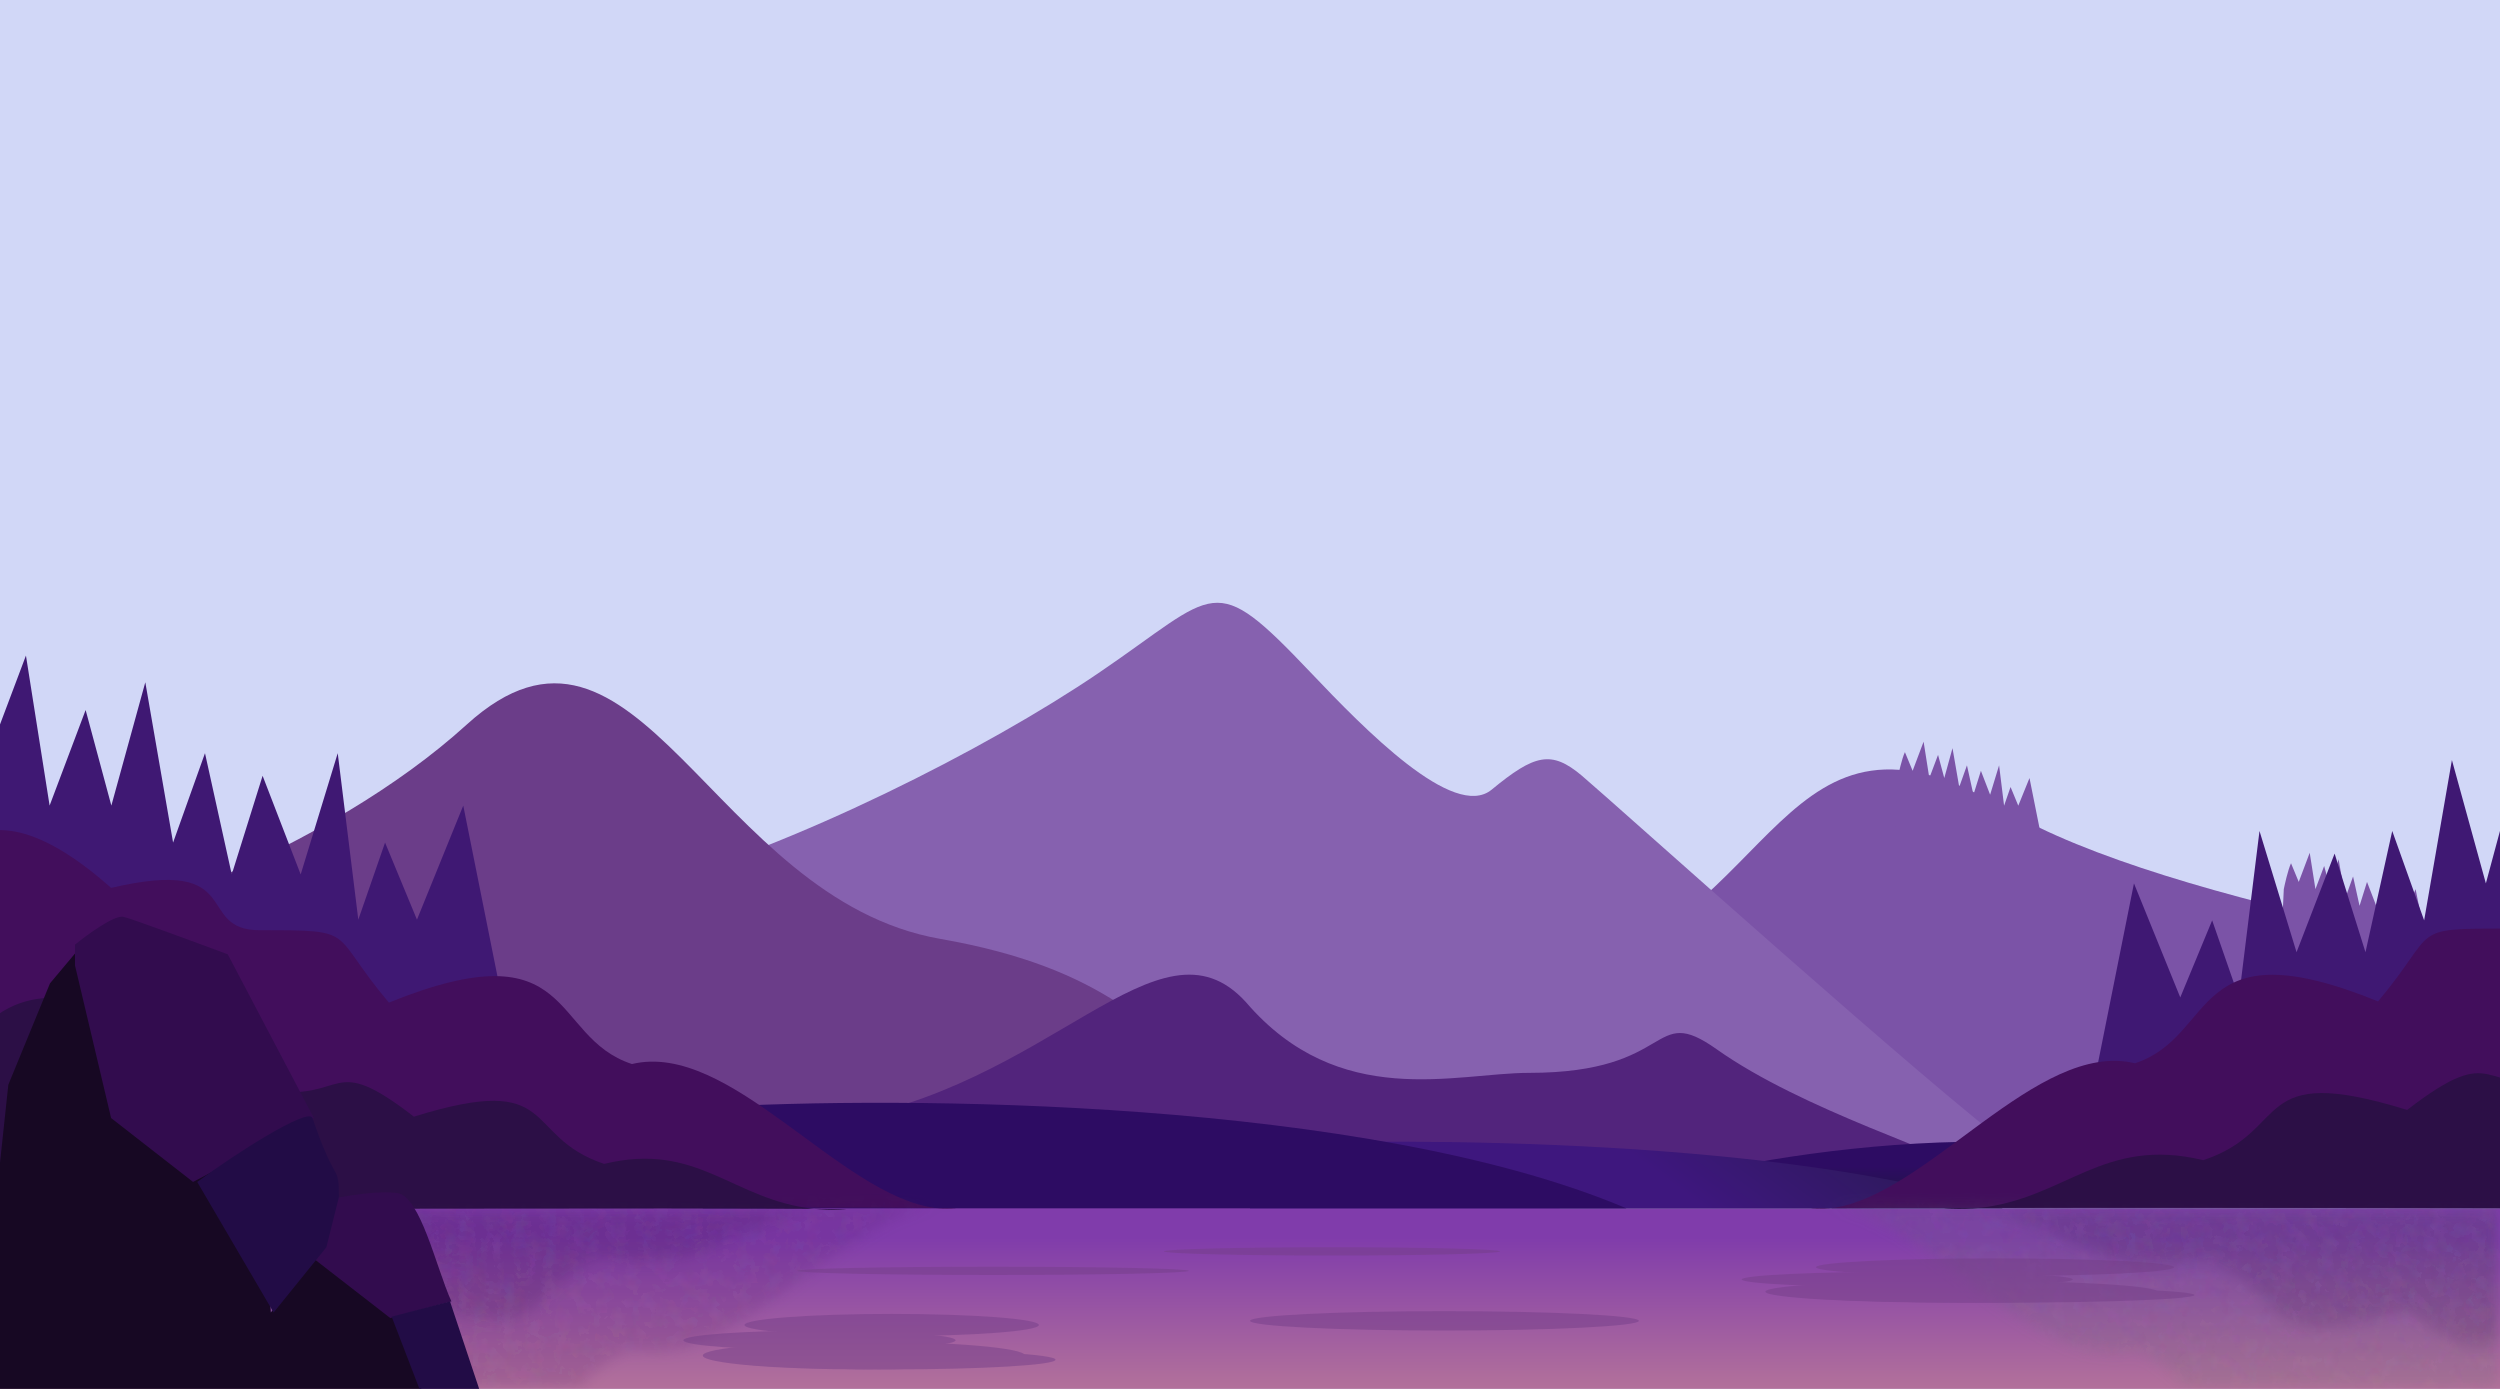
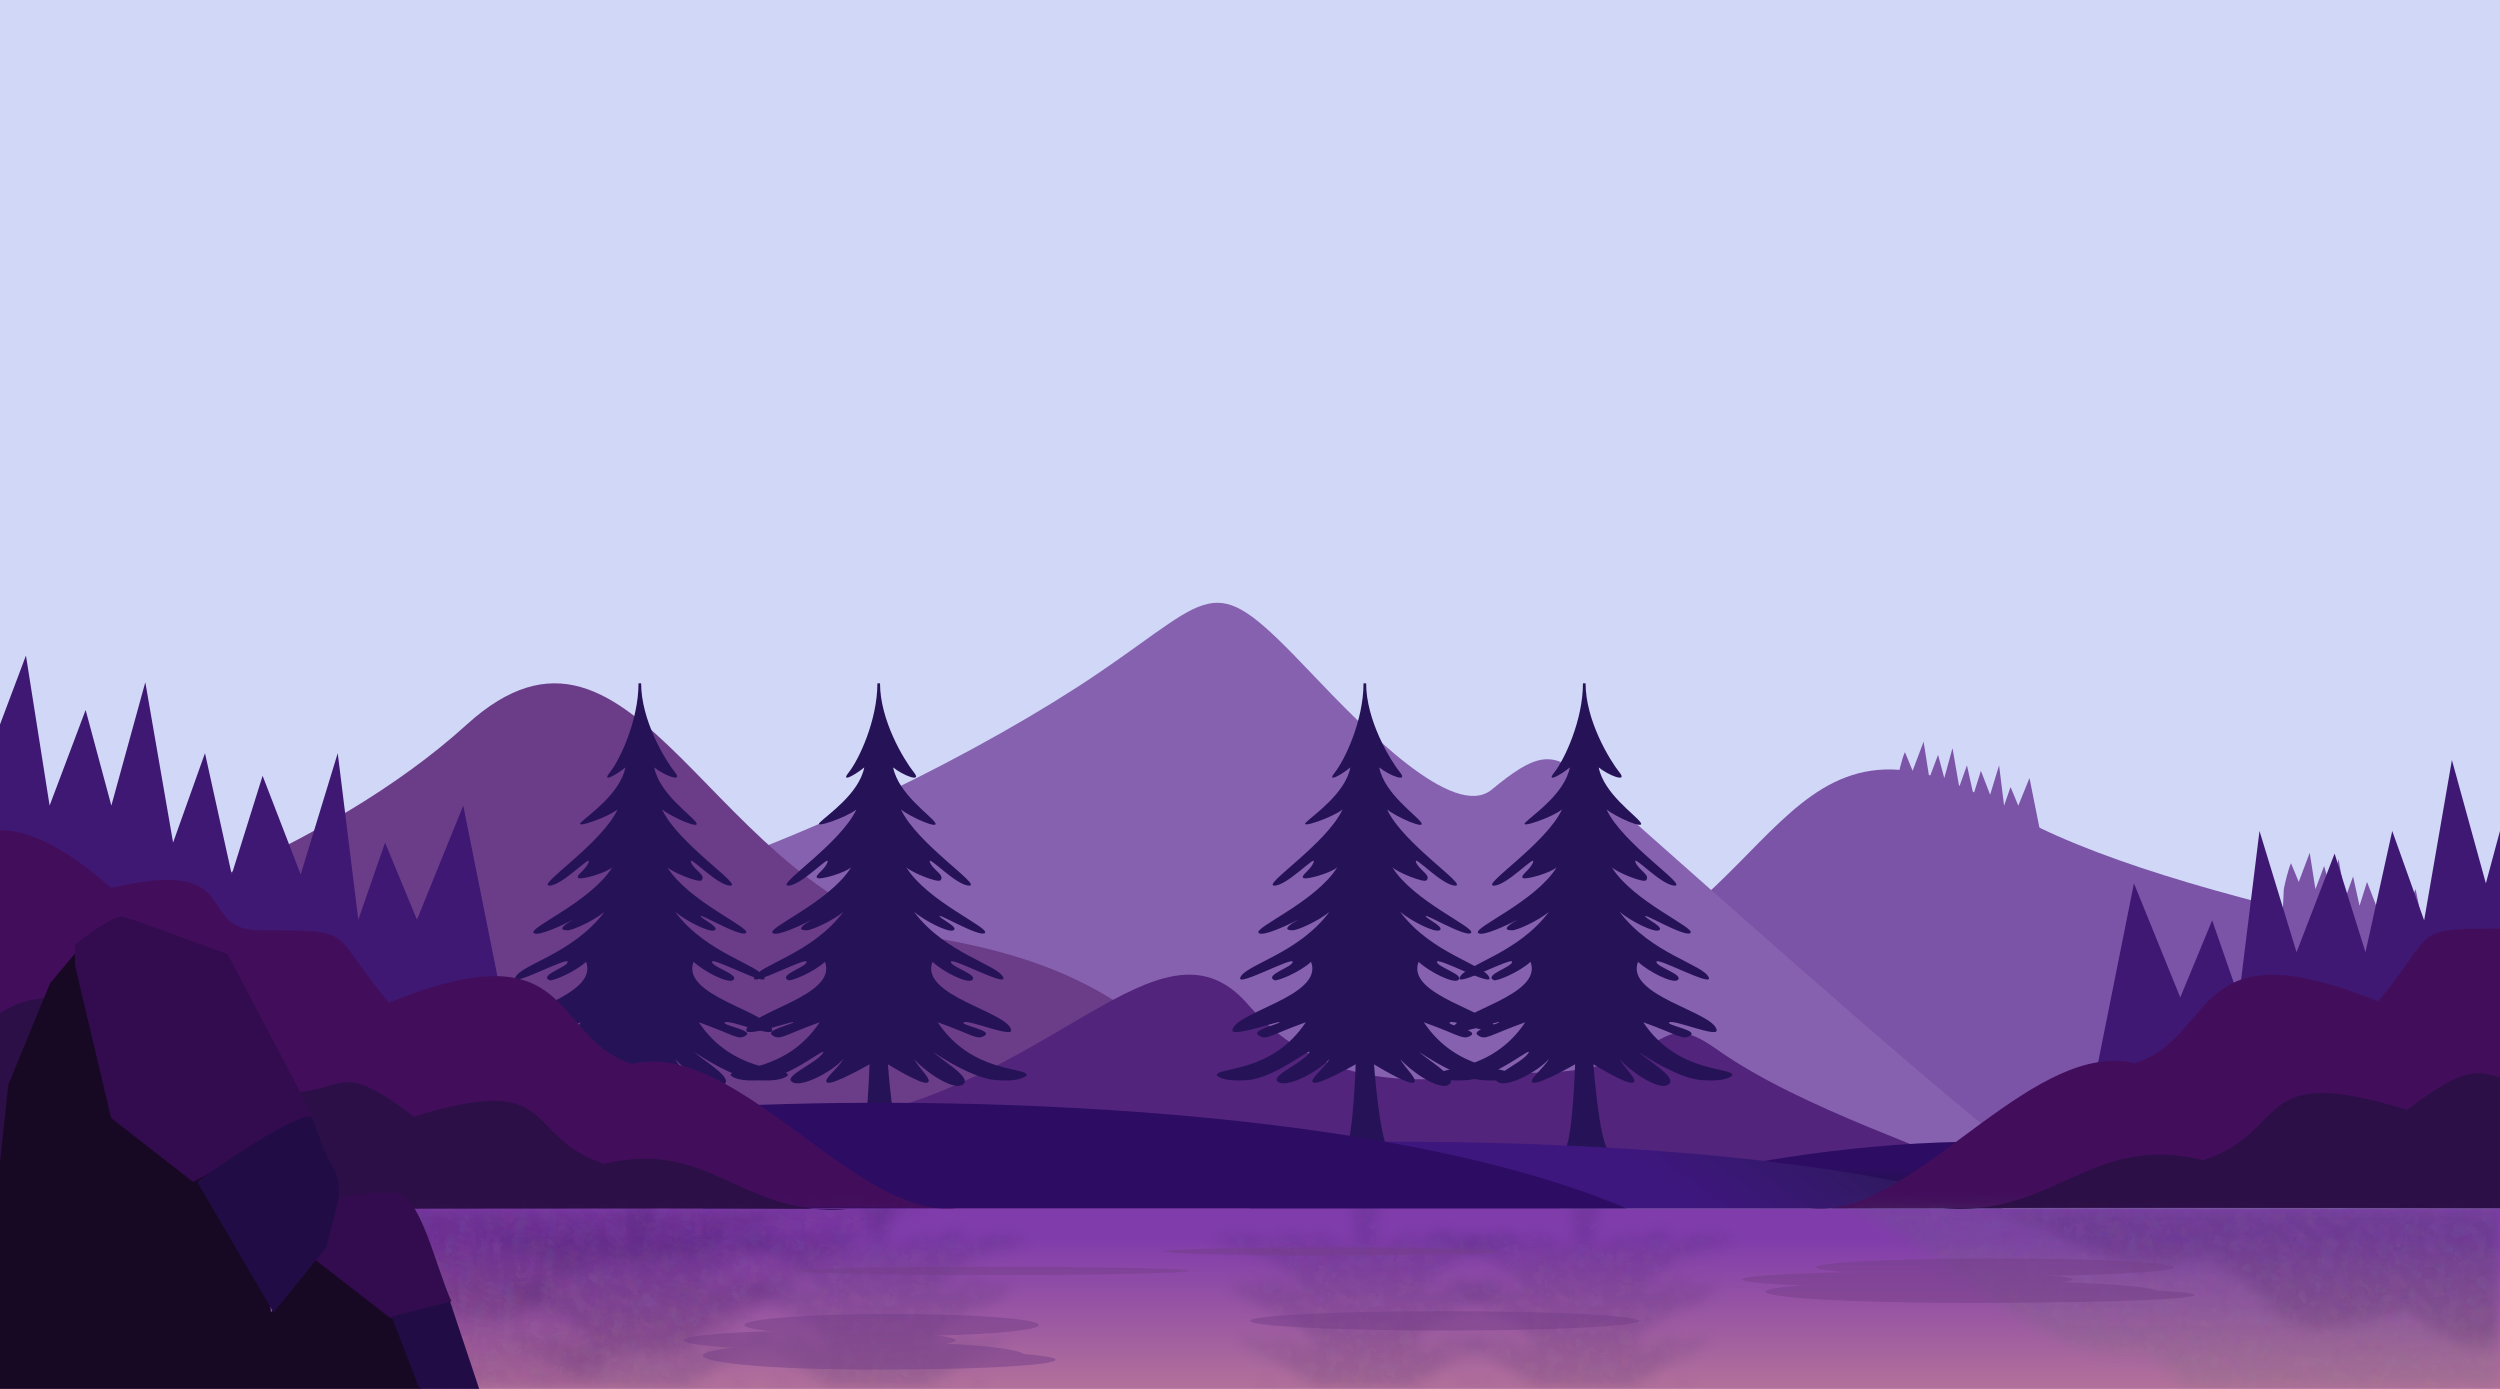
<svg xmlns="http://www.w3.org/2000/svg" width="900" height="500" viewBox="0 0 900 500" fill="none">
  <g clip-path="url(#clip0_21_2)">
    <rect width="900" height="500" fill="#D1D7F7" />
    <path d="M910 430H-10V501.5H910V430Z" fill="url(#paint0_linear_21_2)" />
    <path d="M721.993 291.425C779.366 325.919 929.159 349.625 981.493 357.292V435.292H561.493V396.292C586.993 375.292 502.269 365.665 561.493 351.425C640.493 332.43 640.493 242.425 721.993 291.425Z" fill="#7B53A7" />
    <path d="M824.767 310.767C823.631 313.218 822.453 318.659 822.166 320.094L821 345.027L875 347L869.618 320.094L865.581 330.049L862.801 323.323L860.468 330.049L858.674 315.52L855.445 326.103L852.126 317.493L849.435 326.103L847.103 315.52L844.322 323.323L841.9 309.332L838.94 320.094L836.698 311.753L833.558 320.094L831.495 307L827.548 317.493L824.767 310.767Z" fill="#7B53A7" />
    <path d="M685.767 270.767C684.631 273.218 683.453 278.659 683.166 280.094L682 305.027L736 307L730.618 280.094L726.581 290.049L723.801 283.323L721.468 290.049L719.674 275.52L716.445 286.103L713.126 277.493L710.435 286.103L708.103 275.52L705.322 283.323L702.9 269.332L699.94 280.094L697.698 271.753L694.558 280.094L692.495 267L688.548 277.493L685.767 270.767Z" fill="#7B53A7" />
    <path d="M395.5 242.273C355 269.773 285.833 304.688 231 319.854V408.854L668 414.354H726C697.5 393.854 580.5 288.547 569.5 279.273C558.5 270 552.5 271.5 537 284.273C523.358 295.516 491 262.273 472 242.273C436.169 204.557 438.835 212.849 395.5 242.273Z" fill="#8661AF" />
    <path d="M168 260.867C118.45 305.883 34.333 337.701 -18 345.367V423.367H402L440.5 392C415 371 398.5 348.495 338.5 337.995C256.001 323.558 229.5 204.995 168 260.867Z" fill="#6B3D89" />
    <path d="M448.5 360.731C417 326.231 378 392.5 298 404L344 412.231L718.5 425.231C699.833 414.897 648.983 399.677 618 377.731C594 360.731 603.5 386.231 550.5 386.231C524 386.231 482.1 399.931 448.5 360.731Z" fill="#52247C" />
    <path d="M953.442 279.538C958.134 289.65 962.999 312.094 964.184 318.013L969 420.861L746 429L768.226 318.013L784.895 359.078L796.379 331.332L806.01 359.078L813.419 299.146L826.754 342.8L840.46 307.285L851.573 342.8L861.204 299.146L872.688 331.332L882.689 273.619L894.914 318.013L904.174 283.608L917.14 318.013L925.659 264L941.958 307.285L953.442 279.538Z" fill="#3F1873" />
    <path d="M-18.442 251.538C-23.134 261.65 -27.999 284.094 -29.184 290.013L-34 392.861L189 401L166.774 290.013L150.105 331.078L138.621 303.332L128.99 331.078L121.581 271.146L108.246 314.8L94.54 279.285L83.427 314.8L73.796 271.146L62.312 303.332L52.311 245.619L40.086 290.013L30.826 255.608L17.86 290.013L9.341 236L-6.958 279.285L-18.442 251.538Z" fill="#3F1873" />
+     <g transform="translate(512, 246)">
+       <path d="M49.85 172.143C49.231 171.833 49.762 170.845 51.574 167.469L51.668 167.294C54.246 162.493 55.032 137.147 55.032 137.147C55.032 137.147 42.192 144.524 39.926 143.768C37.661 143.011 44.017 138.408 45.591 135.255C42.129 139.354 31.43 145.281 27.654 143.768C22.933 141.876 35.206 137.147 38.038 133.363C40.927 129.505 26.709 141.876 16.325 142.822C8.654 143.52 5.31 141.876 4.996 140.93C5.94 138.093 25.01 140.173 37.094 122.013C23.877 126.743 22.933 128.634 20.101 126.743C17.269 124.851 26.709 122.959 27.654 122.013C28.598 121.068 10.26 127.66 10.66 124.851C11.604 118.23 43.703 112.555 38.982 100.259C34.891 104.042 26.709 107.353 25.765 106.88C21.989 104.988 32.374 102.151 32.374 100.259C32.374 98.367 12.09 109.447 13.492 105.934C15.381 101.205 34.262 97.421 45.591 82.288C41.815 85.441 34.262 88.909 32.374 88.909C27.995 88.909 31.941 86.428 34.449 85.06C30.628 86.996 21.583 91.34 20.101 89.855C18.213 87.963 40.87 78.505 48.423 66.209C46.535 68.1 37.094 70.966 36.15 70.02C35.206 69.074 38.982 67.155 39.926 64.317C40.87 61.48 30.486 72.83 25.765 72.83C21.045 72.83 44.647 57.696 50.311 45.4C46.85 48.238 34.828 52.4 37.094 50.13C39.926 47.292 51.255 39.725 53.143 30.267C49.682 33.104 44.495 35.895 47.479 32.159C51.255 27.429 57.864 13.242 57.864 0H58.808C58.808 13.242 67.305 27.429 71.081 32.159C74.065 35.895 66.99 33.104 63.528 30.267C65.416 39.725 76.745 47.292 78.633 50.13C80.411 52.801 69.822 48.238 66.36 45.4C72.025 57.696 95.627 72.83 90.906 72.83C86.186 72.83 75.801 61.48 76.745 64.317C77.689 67.155 82.41 69.046 80.522 70.938C79.577 71.884 70.137 68.1 68.249 66.209C75.801 78.505 98.459 87.963 96.571 89.855C94.683 91.746 77.851 81.504 80.522 84.18C81.466 85.126 87.13 87.963 85.242 88.909C83.331 89.866 74.857 85.441 71.081 82.288C82.41 97.421 101.291 101.205 103.179 105.934C104.582 109.447 84.298 98.367 84.298 100.259C84.298 102.151 94.683 104.988 91.85 106.88C90.094 108.053 81.78 104.042 77.689 100.259C72.969 112.555 105.067 118.23 106.011 124.851C106.412 127.66 90.906 121.068 89.018 122.013C87.13 122.959 99.403 124.851 96.571 126.743C93.739 128.634 92.794 126.743 79.577 122.013C91.662 140.173 110.732 138.093 111.676 140.93C111.361 141.876 108.018 143.52 100.347 142.822C89.962 141.876 74.874 130.351 78.633 133.363C83.354 137.147 92.794 142.822 88.074 144.714C84.298 146.227 74.542 139.354 71.081 135.255C72.654 138.408 78.067 143.011 75.801 143.768C73.535 144.524 61.64 137.147 61.64 137.147C61.64 137.147 63.557 163.536 66.822 167.9C69.906 172.023 68.878 171.828 68.249 172.143H49.85Z" fill="#261357" />
+       <g opacity="0.15" filter="url(#filter0_fn_25_2)">
+         <path d="M49.85 169.474C49.231 169.784 49.762 170.772 51.574 174.148L51.668 174.323C54.246 179.124 55.032 204.47 55.032 204.47C55.032 204.47 42.192 197.092 39.926 197.849C37.661 198.606 44.017 203.209 45.591 206.362C42.129 202.263 31.43 196.336 27.654 197.849C22.933 199.741 35.206 204.47 38.038 208.253C40.927 212.112 26.709 199.741 16.325 198.795C8.654 198.096 5.31 199.741 4.996 200.687C5.94 203.524 25.01 201.443 37.094 219.604C23.877 214.874 22.933 212.983 20.101 214.874C17.269 216.766 26.709 218.658 27.654 219.604C28.598 220.549 10.26 213.957 10.66 216.766C11.604 223.387 43.703 229.062 38.982 241.358C34.891 237.574 26.709 234.264 25.765 234.737C21.989 236.629 32.374 239.466 32.374 241.358C32.374 243.25 12.09 232.17 13.492 235.683C15.381 240.412 34.262 244.195 45.591 259.329C41.815 256.176 34.262 252.708 32.374 252.708C27.995 252.708 31.941 255.189 34.449 256.557C30.628 254.621 21.583 250.277 20.101 251.762C18.213 253.654 40.87 263.112 48.423 275.408C46.535 273.516 37.094 270.651 36.15 271.597C35.206 272.542 38.982 274.462 39.926 277.3C40.87 280.137 30.486 268.787 25.765 268.787C21.045 268.787 44.647 283.921 50.311 296.217C46.85 293.379 34.828 289.217 37.094 291.487C39.926 294.325 51.255 301.892 53.143 311.35C49.682 308.512 44.495 305.721 47.479 309.458C51.255 314.187 57.864 328.375 57.864 341.617H58.808C58.808 328.375 67.305 314.187 71.081 309.458C74.065 305.721 66.99 308.512 63.528 311.35C65.416 301.892 76.745 294.325 78.633 291.487C80.411 288.816 69.822 293.379 66.36 296.217C72.025 283.921 95.627 268.787 90.906 268.787C86.186 268.787 75.801 280.137 76.745 277.3C77.689 274.462 82.41 272.571 80.522 270.679C79.577 269.733 70.137 273.516 68.249 275.408C75.801 263.112 98.459 253.654 96.571 251.762C94.683 249.87 77.851 260.112 80.522 257.437C81.466 256.491 87.13 253.654 85.242 252.708C83.331 251.751 74.857 256.176 71.081 259.329C82.41 244.195 101.291 240.412 103.179 235.683C104.582 232.17 84.298 243.25 84.298 241.358C84.298 239.466 94.683 236.629 91.85 234.737C90.094 233.564 81.78 237.574 77.689 241.358C72.969 229.062 105.067 223.387 106.011 216.766C106.412 213.957 90.906 220.549 89.018 219.604C87.13 218.658 99.403 216.766 96.571 214.874C93.739 212.983 92.794 214.874 79.577 219.604C91.662 201.443 110.732 203.524 111.676 200.687C111.361 199.741 108.018 198.096 100.347 198.795C89.962 199.741 74.874 211.266 78.633 208.253C83.354 204.47 92.794 198.795 88.074 196.903C84.298 195.39 74.542 202.263 71.081 206.362C72.654 203.209 78.067 198.606 75.801 197.849C73.535 197.092 61.64 204.47 61.64 204.47C61.64 204.47 63.557 178.081 66.822 173.717C69.906 169.594 68.878 169.789 68.249 169.474H49.85Z" fill="#261357" />
+       </g>
+       <defs>
+         <filter id="filter0_fn_25_2" x="-0.004" y="164.474" width="116.68" height="182.143" filterUnits="userSpaceOnUse" color-interpolation-filters="sRGB">
+           <feFlood flood-opacity="0" result="BackgroundImageFix" />
+           <feBlend mode="normal" in="SourceGraphic" in2="BackgroundImageFix" result="shape" />
+           <feGaussianBlur stdDeviation="2.5" result="effect1_foregroundBlur_25_2" />
+           <feTurbulence type="fractalNoise" baseFrequency="0.2 0.2" stitchTiles="stitch" numOctaves="3" result="noise" seed="6606" />
+           <feComponentTransfer in="noise" result="coloredNoise1">
+             <feFuncR type="linear" slope="2" intercept="-0.5" />
+             <feFuncG type="linear" slope="2" intercept="-0.5" />
+             <feFuncB type="linear" slope="2" intercept="-0.5" />
+             <feFuncA type="discrete" tableValues="1 1 1 1 1 1 1 1 1 1 1 1 1 1 1 1 1 1 1 1 1 1 1 1 1 1 1 1 1 1 1 1 1 1 1 1 1 1 1 1 1 1 1 1 1 1 1 1 1 1 1 0 0 0 0 0 0 0 0 0 0 0 0 0 0 0 0 0 0 0 0 0 0 0 0 0 0 0 0 0 0 0 0 0 0 0 0 0 0 0 0 0 0 0 0 0 0 0 0 0 " />
+           </feComponentTransfer>
+           <feComposite operator="in" in2="effect1_foregroundBlur_25_2" in="coloredNoise1" result="noise1Clipped" />
+           <feComponentTransfer in="noise1Clipped" result="color1">
+             <feFuncA type="table" tableValues="0 0.15" />
+           </feComponentTransfer>
+           <feMerge result="effect2_noise_25_2">
+             <feMergeNode in="effect1_foregroundBlur_25_2" />
+             <feMergeNode in="color1" />
+           </feMerge>
+         </filter>
+       </defs>
+     </g>
+     <g transform="translate(172, 246)">
+       <path d="M49.85 172.143C49.231 171.833 49.762 170.845 51.574 167.469L51.668 167.294C54.246 162.493 55.032 137.147 55.032 137.147C55.032 137.147 42.192 144.524 39.926 143.768C37.661 143.011 44.017 138.408 45.591 135.255C42.129 139.354 31.43 145.281 27.654 143.768C22.933 141.876 35.206 137.147 38.038 133.363C40.927 129.505 26.709 141.876 16.325 142.822C8.654 143.52 5.31 141.876 4.996 140.93C5.94 138.093 25.01 140.173 37.094 122.013C23.877 126.743 22.933 128.634 20.101 126.743C17.269 124.851 26.709 122.959 27.654 122.013C28.598 121.068 10.26 127.66 10.66 124.851C11.604 118.23 43.703 112.555 38.982 100.259C34.891 104.042 26.709 107.353 25.765 106.88C21.989 104.988 32.374 102.151 32.374 100.259C32.374 98.367 12.09 109.447 13.492 105.934C15.381 101.205 34.262 97.421 45.591 82.288C41.815 85.441 34.262 88.909 32.374 88.909C27.995 88.909 31.941 86.428 34.449 85.06C30.628 86.996 21.583 91.34 20.101 89.855C18.213 87.963 40.87 78.505 48.423 66.209C46.535 68.1 37.094 70.966 36.15 70.02C35.206 69.074 38.982 67.155 39.926 64.317C40.87 61.48 30.486 72.83 25.765 72.83C21.045 72.83 44.647 57.696 50.311 45.4C46.85 48.238 34.828 52.4 37.094 50.13C39.926 47.292 51.255 39.725 53.143 30.267C49.682 33.104 44.495 35.895 47.479 32.159C51.255 27.429 57.864 13.242 57.864 0H58.808C58.808 13.242 67.305 27.429 71.081 32.159C74.065 35.895 66.99 33.104 63.528 30.267C65.416 39.725 76.745 47.292 78.633 50.13C80.411 52.801 69.822 48.238 66.36 45.4C72.025 57.696 95.627 72.83 90.906 72.83C86.186 72.83 75.801 61.48 76.745 64.317C77.689 67.155 82.41 69.046 80.522 70.938C79.577 71.884 70.137 68.1 68.249 66.209C75.801 78.505 98.459 87.963 96.571 89.855C94.683 91.746 77.851 81.504 80.522 84.18C81.466 85.126 87.13 87.963 85.242 88.909C83.331 89.866 74.857 85.441 71.081 82.288C82.41 97.421 101.291 101.205 103.179 105.934C104.582 109.447 84.298 98.367 84.298 100.259C84.298 102.151 94.683 104.988 91.85 106.88C90.094 108.053 81.78 104.042 77.689 100.259C72.969 112.555 105.067 118.23 106.011 124.851C106.412 127.66 90.906 121.068 89.018 122.013C87.13 122.959 99.403 124.851 96.571 126.743C93.739 128.634 92.794 126.743 79.577 122.013C91.662 140.173 110.732 138.093 111.676 140.93C111.361 141.876 108.018 143.52 100.347 142.822C89.962 141.876 74.874 130.351 78.633 133.363C83.354 137.147 92.794 142.822 88.074 144.714C84.298 146.227 74.542 139.354 71.081 135.255C72.654 138.408 78.067 143.011 75.801 143.768C73.535 144.524 61.64 137.147 61.64 137.147C61.64 137.147 63.557 163.536 66.822 167.9C69.906 172.023 68.878 171.828 68.249 172.143H49.85Z" fill="#261357" />
+       <g opacity="0.15" filter="url(#filter0_fn_25_2)">
+         <path d="M49.85 169.474C49.231 169.784 49.762 170.772 51.574 174.148L51.668 174.323C54.246 179.124 55.032 204.47 55.032 204.47C55.032 204.47 42.192 197.092 39.926 197.849C37.661 198.606 44.017 203.209 45.591 206.362C42.129 202.263 31.43 196.336 27.654 197.849C22.933 199.741 35.206 204.47 38.038 208.253C40.927 212.112 26.709 199.741 16.325 198.795C8.654 198.096 5.31 199.741 4.996 200.687C5.94 203.524 25.01 201.443 37.094 219.604C23.877 214.874 22.933 212.983 20.101 214.874C17.269 216.766 26.709 218.658 27.654 219.604C28.598 220.549 10.26 213.957 10.66 216.766C11.604 223.387 43.703 229.062 38.982 241.358C34.891 237.574 26.709 234.264 25.765 234.737C21.989 236.629 32.374 239.466 32.374 241.358C32.374 243.25 12.09 232.17 13.492 235.683C15.381 240.412 34.262 244.195 45.591 259.329C41.815 256.176 34.262 252.708 32.374 252.708C27.995 252.708 31.941 255.189 34.449 256.557C30.628 254.621 21.583 250.277 20.101 251.762C18.213 253.654 40.87 263.112 48.423 275.408C46.535 273.516 37.094 270.651 36.15 271.597C35.206 272.542 38.982 274.462 39.926 277.3C40.87 280.137 30.486 268.787 25.765 268.787C21.045 268.787 44.647 283.921 50.311 296.217C46.85 293.379 34.828 289.217 37.094 291.487C39.926 294.325 51.255 301.892 53.143 311.35C49.682 308.512 44.495 305.721 47.479 309.458C51.255 314.187 57.864 328.375 57.864 341.617H58.808C58.808 328.375 67.305 314.187 71.081 309.458C74.065 305.721 66.99 308.512 63.528 311.35C65.416 301.892 76.745 294.325 78.633 291.487C80.411 288.816 69.822 293.379 66.36 296.217C72.025 283.921 95.627 268.787 90.906 268.787C86.186 268.787 75.801 280.137 76.745 277.3C77.689 274.462 82.41 272.571 80.522 270.679C79.577 269.733 70.137 273.516 68.249 275.408C75.801 263.112 98.459 253.654 96.571 251.762C94.683 249.87 77.851 260.112 80.522 257.437C81.466 256.491 87.13 253.654 85.242 252.708C83.331 251.751 74.857 256.176 71.081 259.329C82.41 244.195 101.291 240.412 103.179 235.683C104.582 232.17 84.298 243.25 84.298 241.358C84.298 239.466 94.683 236.629 91.85 234.737C90.094 233.564 81.78 237.574 77.689 241.358C72.969 229.062 105.067 223.387 106.011 216.766C106.412 213.957 90.906 220.549 89.018 219.604C87.13 218.658 99.403 216.766 96.571 214.874C93.739 212.983 92.794 214.874 79.577 219.604C91.662 201.443 110.732 203.524 111.676 200.687C111.361 199.741 108.018 198.096 100.347 198.795C89.962 199.741 74.874 211.266 78.633 208.253C83.354 204.47 92.794 198.795 88.074 196.903C84.298 195.39 74.542 202.263 71.081 206.362C72.654 203.209 78.067 198.606 75.801 197.849C73.535 197.092 61.64 204.47 61.64 204.47C61.64 204.47 63.557 178.081 66.822 173.717C69.906 169.594 68.878 169.789 68.249 169.474H49.85Z" fill="#261357" />
+       </g>
+       <defs>
+         <filter id="filter0_fn_25_2" x="-0.004" y="164.474" width="116.68" height="182.143" filterUnits="userSpaceOnUse" color-interpolation-filters="sRGB">
+           <feFlood flood-opacity="0" result="BackgroundImageFix" />
+           <feBlend mode="normal" in="SourceGraphic" in2="BackgroundImageFix" result="shape" />
+           <feGaussianBlur stdDeviation="2.5" result="effect1_foregroundBlur_25_2" />
+           <feTurbulence type="fractalNoise" baseFrequency="0.2 0.2" stitchTiles="stitch" numOctaves="3" result="noise" seed="6606" />
+           <feComponentTransfer in="noise" result="coloredNoise1">
+             <feFuncR type="linear" slope="2" intercept="-0.5" />
+             <feFuncG type="linear" slope="2" intercept="-0.5" />
+             <feFuncB type="linear" slope="2" intercept="-0.5" />
+             <feFuncA type="discrete" tableValues="1 1 1 1 1 1 1 1 1 1 1 1 1 1 1 1 1 1 1 1 1 1 1 1 1 1 1 1 1 1 1 1 1 1 1 1 1 1 1 1 1 1 1 1 1 1 1 1 1 1 1 0 0 0 0 0 0 0 0 0 0 0 0 0 0 0 0 0 0 0 0 0 0 0 0 0 0 0 0 0 0 0 0 0 0 0 0 0 0 0 0 0 0 0 0 0 0 0 0 0 " />
+           </feComponentTransfer>
+           <feComposite operator="in" in2="effect1_foregroundBlur_25_2" in="coloredNoise1" result="noise1Clipped" />
+           <feComponentTransfer in="noise1Clipped" result="color1">
+             <feFuncA type="table" tableValues="0 0.15" />
+           </feComponentTransfer>
+           <feMerge result="effect2_noise_25_2">
+             <feMergeNode in="effect1_foregroundBlur_25_2" />
+             <feMergeNode in="color1" />
+           </feMerge>
+         </filter>
+       </defs>
+     </g>
+     <g transform="translate(258, 246)">
+       <path d="M49.85 172.143C49.231 171.833 49.762 170.845 51.574 167.469L51.668 167.294C54.246 162.493 55.032 137.147 55.032 137.147C55.032 137.147 42.192 144.524 39.926 143.768C37.661 143.011 44.017 138.408 45.591 135.255C42.129 139.354 31.43 145.281 27.654 143.768C22.933 141.876 35.206 137.147 38.038 133.363C40.927 129.505 26.709 141.876 16.325 142.822C8.654 143.52 5.31 141.876 4.996 140.93C5.94 138.093 25.01 140.173 37.094 122.013C23.877 126.743 22.933 128.634 20.101 126.743C17.269 124.851 26.709 122.959 27.654 122.013C28.598 121.068 10.26 127.66 10.66 124.851C11.604 118.23 43.703 112.555 38.982 100.259C34.891 104.042 26.709 107.353 25.765 106.88C21.989 104.988 32.374 102.151 32.374 100.259C32.374 98.367 12.09 109.447 13.492 105.934C15.381 101.205 34.262 97.421 45.591 82.288C41.815 85.441 34.262 88.909 32.374 88.909C27.995 88.909 31.941 86.428 34.449 85.06C30.628 86.996 21.583 91.34 20.101 89.855C18.213 87.963 40.87 78.505 48.423 66.209C46.535 68.1 37.094 70.966 36.15 70.02C35.206 69.074 38.982 67.155 39.926 64.317C40.87 61.48 30.486 72.83 25.765 72.83C21.045 72.83 44.647 57.696 50.311 45.4C46.85 48.238 34.828 52.4 37.094 50.13C39.926 47.292 51.255 39.725 53.143 30.267C49.682 33.104 44.495 35.895 47.479 32.159C51.255 27.429 57.864 13.242 57.864 0H58.808C58.808 13.242 67.305 27.429 71.081 32.159C74.065 35.895 66.99 33.104 63.528 30.267C65.416 39.725 76.745 47.292 78.633 50.13C80.411 52.801 69.822 48.238 66.36 45.4C72.025 57.696 95.627 72.83 90.906 72.83C86.186 72.83 75.801 61.48 76.745 64.317C77.689 67.155 82.41 69.046 80.522 70.938C79.577 71.884 70.137 68.1 68.249 66.209C75.801 78.505 98.459 87.963 96.571 89.855C94.683 91.746 77.851 81.504 80.522 84.18C81.466 85.126 87.13 87.963 85.242 88.909C83.331 89.866 74.857 85.441 71.081 82.288C82.41 97.421 101.291 101.205 103.179 105.934C104.582 109.447 84.298 98.367 84.298 100.259C84.298 102.151 94.683 104.988 91.85 106.88C90.094 108.053 81.78 104.042 77.689 100.259C72.969 112.555 105.067 118.23 106.011 124.851C106.412 127.66 90.906 121.068 89.018 122.013C87.13 122.959 99.403 124.851 96.571 126.743C93.739 128.634 92.794 126.743 79.577 122.013C91.662 140.173 110.732 138.093 111.676 140.93C111.361 141.876 108.018 143.52 100.347 142.822C89.962 141.876 74.874 130.351 78.633 133.363C83.354 137.147 92.794 142.822 88.074 144.714C84.298 146.227 74.542 139.354 71.081 135.255C72.654 138.408 78.067 143.011 75.801 143.768C73.535 144.524 61.64 137.147 61.64 137.147C61.64 137.147 63.557 163.536 66.822 167.9C69.906 172.023 68.878 171.828 68.249 172.143H49.85Z" fill="#261357" />
+       <g opacity="0.15" filter="url(#filter0_fn_25_2)">
+         <path d="M49.85 169.474C49.231 169.784 49.762 170.772 51.574 174.148L51.668 174.323C54.246 179.124 55.032 204.47 55.032 204.47C55.032 204.47 42.192 197.092 39.926 197.849C37.661 198.606 44.017 203.209 45.591 206.362C42.129 202.263 31.43 196.336 27.654 197.849C22.933 199.741 35.206 204.47 38.038 208.253C40.927 212.112 26.709 199.741 16.325 198.795C8.654 198.096 5.31 199.741 4.996 200.687C5.94 203.524 25.01 201.443 37.094 219.604C23.877 214.874 22.933 212.983 20.101 214.874C17.269 216.766 26.709 218.658 27.654 219.604C28.598 220.549 10.26 213.957 10.66 216.766C11.604 223.387 43.703 229.062 38.982 241.358C34.891 237.574 26.709 234.264 25.765 234.737C21.989 236.629 32.374 239.466 32.374 241.358C32.374 243.25 12.09 232.17 13.492 235.683C15.381 240.412 34.262 244.195 45.591 259.329C41.815 256.176 34.262 252.708 32.374 252.708C27.995 252.708 31.941 255.189 34.449 256.557C30.628 254.621 21.583 250.277 20.101 251.762C18.213 253.654 40.87 263.112 48.423 275.408C46.535 273.516 37.094 270.651 36.15 271.597C35.206 272.542 38.982 274.462 39.926 277.3C40.87 280.137 30.486 268.787 25.765 268.787C21.045 268.787 44.647 283.921 50.311 296.217C46.85 293.379 34.828 289.217 37.094 291.487C39.926 294.325 51.255 301.892 53.143 311.35C49.682 308.512 44.495 305.721 47.479 309.458C51.255 314.187 57.864 328.375 57.864 341.617H58.808C58.808 328.375 67.305 314.187 71.081 309.458C74.065 305.721 66.99 308.512 63.528 311.35C65.416 301.892 76.745 294.325 78.633 291.487C80.411 288.816 69.822 293.379 66.36 296.217C72.025 283.921 95.627 268.787 90.906 268.787C86.186 268.787 75.801 280.137 76.745 277.3C77.689 274.462 82.41 272.571 80.522 270.679C79.577 269.733 70.137 273.516 68.249 275.408C75.801 263.112 98.459 253.654 96.571 251.762C94.683 249.87 77.851 260.112 80.522 257.437C81.466 256.491 87.13 253.654 85.242 252.708C83.331 251.751 74.857 256.176 71.081 259.329C82.41 244.195 101.291 240.412 103.179 235.683C104.582 232.17 84.298 243.25 84.298 241.358C84.298 239.466 94.683 236.629 91.85 234.737C90.094 233.564 81.78 237.574 77.689 241.358C72.969 229.062 105.067 223.387 106.011 216.766C106.412 213.957 90.906 220.549 89.018 219.604C87.13 218.658 99.403 216.766 96.571 214.874C93.739 212.983 92.794 214.874 79.577 219.604C91.662 201.443 110.732 203.524 111.676 200.687C111.361 199.741 108.018 198.096 100.347 198.795C89.962 199.741 74.874 211.266 78.633 208.253C83.354 204.47 92.794 198.795 88.074 196.903C84.298 195.39 74.542 202.263 71.081 206.362C72.654 203.209 78.067 198.606 75.801 197.849C73.535 197.092 61.64 204.47 61.64 204.47C61.64 204.47 63.557 178.081 66.822 173.717C69.906 169.594 68.878 169.789 68.249 169.474H49.85Z" fill="#261357" />
+       </g>
+       <defs>
+         <filter id="filter0_fn_25_2" x="-0.004" y="164.474" width="116.68" height="182.143" filterUnits="userSpaceOnUse" color-interpolation-filters="sRGB">
+           <feFlood flood-opacity="0" result="BackgroundImageFix" />
+           <feBlend mode="normal" in="SourceGraphic" in2="BackgroundImageFix" result="shape" />
+           <feGaussianBlur stdDeviation="2.5" result="effect1_foregroundBlur_25_2" />
+           <feTurbulence type="fractalNoise" baseFrequency="0.2 0.2" stitchTiles="stitch" numOctaves="3" result="noise" seed="6606" />
+           <feComponentTransfer in="noise" result="coloredNoise1">
+             <feFuncR type="linear" slope="2" intercept="-0.5" />
+             <feFuncG type="linear" slope="2" intercept="-0.5" />
+             <feFuncB type="linear" slope="2" intercept="-0.5" />
+             <feFuncA type="discrete" tableValues="1 1 1 1 1 1 1 1 1 1 1 1 1 1 1 1 1 1 1 1 1 1 1 1 1 1 1 1 1 1 1 1 1 1 1 1 1 1 1 1 1 1 1 1 1 1 1 1 1 1 1 0 0 0 0 0 0 0 0 0 0 0 0 0 0 0 0 0 0 0 0 0 0 0 0 0 0 0 0 0 0 0 0 0 0 0 0 0 0 0 0 0 0 0 0 0 0 0 0 0 " />
+           </feComponentTransfer>
+           <feComposite operator="in" in2="effect1_foregroundBlur_25_2" in="coloredNoise1" result="noise1Clipped" />
+           <feComponentTransfer in="noise1Clipped" result="color1">
+             <feFuncA type="table" tableValues="0 0.15" />
+           </feComponentTransfer>
+           <feMerge result="effect2_noise_25_2">
+             <feMergeNode in="effect1_foregroundBlur_25_2" />
+             <feMergeNode in="color1" />
+           </feMerge>
+         </filter>
+       </defs>
+     </g>
+     <g transform="translate(433, 246)">
+       <path d="M49.85 172.143C49.231 171.833 49.762 170.845 51.574 167.469L51.668 167.294C54.246 162.493 55.032 137.147 55.032 137.147C55.032 137.147 42.192 144.524 39.926 143.768C37.661 143.011 44.017 138.408 45.591 135.255C42.129 139.354 31.43 145.281 27.654 143.768C22.933 141.876 35.206 137.147 38.038 133.363C40.927 129.505 26.709 141.876 16.325 142.822C8.654 143.52 5.31 141.876 4.996 140.93C5.94 138.093 25.01 140.173 37.094 122.013C23.877 126.743 22.933 128.634 20.101 126.743C17.269 124.851 26.709 122.959 27.654 122.013C28.598 121.068 10.26 127.66 10.66 124.851C11.604 118.23 43.703 112.555 38.982 100.259C34.891 104.042 26.709 107.353 25.765 106.88C21.989 104.988 32.374 102.151 32.374 100.259C32.374 98.367 12.09 109.447 13.492 105.934C15.381 101.205 34.262 97.421 45.591 82.288C41.815 85.441 34.262 88.909 32.374 88.909C27.995 88.909 31.941 86.428 34.449 85.06C30.628 86.996 21.583 91.34 20.101 89.855C18.213 87.963 40.87 78.505 48.423 66.209C46.535 68.1 37.094 70.966 36.15 70.02C35.206 69.074 38.982 67.155 39.926 64.317C40.87 61.48 30.486 72.83 25.765 72.83C21.045 72.83 44.647 57.696 50.311 45.4C46.85 48.238 34.828 52.4 37.094 50.13C39.926 47.292 51.255 39.725 53.143 30.267C49.682 33.104 44.495 35.895 47.479 32.159C51.255 27.429 57.864 13.242 57.864 0H58.808C58.808 13.242 67.305 27.429 71.081 32.159C74.065 35.895 66.99 33.104 63.528 30.267C65.416 39.725 76.745 47.292 78.633 50.13C80.411 52.801 69.822 48.238 66.36 45.4C72.025 57.696 95.627 72.83 90.906 72.83C86.186 72.83 75.801 61.48 76.745 64.317C77.689 67.155 82.41 69.046 80.522 70.938C79.577 71.884 70.137 68.1 68.249 66.209C75.801 78.505 98.459 87.963 96.571 89.855C94.683 91.746 77.851 81.504 80.522 84.18C81.466 85.126 87.13 87.963 85.242 88.909C83.331 89.866 74.857 85.441 71.081 82.288C82.41 97.421 101.291 101.205 103.179 105.934C104.582 109.447 84.298 98.367 84.298 100.259C84.298 102.151 94.683 104.988 91.85 106.88C90.094 108.053 81.78 104.042 77.689 100.259C72.969 112.555 105.067 118.23 106.011 124.851C106.412 127.66 90.906 121.068 89.018 122.013C87.13 122.959 99.403 124.851 96.571 126.743C93.739 128.634 92.794 126.743 79.577 122.013C91.662 140.173 110.732 138.093 111.676 140.93C111.361 141.876 108.018 143.52 100.347 142.822C89.962 141.876 74.874 130.351 78.633 133.363C83.354 137.147 92.794 142.822 88.074 144.714C84.298 146.227 74.542 139.354 71.081 135.255C72.654 138.408 78.067 143.011 75.801 143.768C73.535 144.524 61.64 137.147 61.64 137.147C61.64 137.147 63.557 163.536 66.822 167.9C69.906 172.023 68.878 171.828 68.249 172.143H49.85Z" fill="#261357" />
+       <g opacity="0.15" filter="url(#filter0_fn_25_2)">
+         <path d="M49.85 169.474C49.231 169.784 49.762 170.772 51.574 174.148L51.668 174.323C54.246 179.124 55.032 204.47 55.032 204.47C55.032 204.47 42.192 197.092 39.926 197.849C37.661 198.606 44.017 203.209 45.591 206.362C42.129 202.263 31.43 196.336 27.654 197.849C22.933 199.741 35.206 204.47 38.038 208.253C40.927 212.112 26.709 199.741 16.325 198.795C8.654 198.096 5.31 199.741 4.996 200.687C5.94 203.524 25.01 201.443 37.094 219.604C23.877 214.874 22.933 212.983 20.101 214.874C17.269 216.766 26.709 218.658 27.654 219.604C28.598 220.549 10.26 213.957 10.66 216.766C11.604 223.387 43.703 229.062 38.982 241.358C34.891 237.574 26.709 234.264 25.765 234.737C21.989 236.629 32.374 239.466 32.374 241.358C32.374 243.25 12.09 232.17 13.492 235.683C15.381 240.412 34.262 244.195 45.591 259.329C41.815 256.176 34.262 252.708 32.374 252.708C27.995 252.708 31.941 255.189 34.449 256.557C30.628 254.621 21.583 250.277 20.101 251.762C18.213 253.654 40.87 263.112 48.423 275.408C46.535 273.516 37.094 270.651 36.15 271.597C35.206 272.542 38.982 274.462 39.926 277.3C40.87 280.137 30.486 268.787 25.765 268.787C21.045 268.787 44.647 283.921 50.311 296.217C46.85 293.379 34.828 289.217 37.094 291.487C39.926 294.325 51.255 301.892 53.143 311.35C49.682 308.512 44.495 305.721 47.479 309.458C51.255 314.187 57.864 328.375 57.864 341.617H58.808C58.808 328.375 67.305 314.187 71.081 309.458C74.065 305.721 66.99 308.512 63.528 311.35C65.416 301.892 76.745 294.325 78.633 291.487C80.411 288.816 69.822 293.379 66.36 296.217C72.025 283.921 95.627 268.787 90.906 268.787C86.186 268.787 75.801 280.137 76.745 277.3C77.689 274.462 82.41 272.571 80.522 270.679C79.577 269.733 70.137 273.516 68.249 275.408C75.801 263.112 98.459 253.654 96.571 251.762C94.683 249.87 77.851 260.112 80.522 257.437C81.466 256.491 87.13 253.654 85.242 252.708C83.331 251.751 74.857 256.176 71.081 259.329C82.41 244.195 101.291 240.412 103.179 235.683C104.582 232.17 84.298 243.25 84.298 241.358C84.298 239.466 94.683 236.629 91.85 234.737C90.094 233.564 81.78 237.574 77.689 241.358C72.969 229.062 105.067 223.387 106.011 216.766C106.412 213.957 90.906 220.549 89.018 219.604C87.13 218.658 99.403 216.766 96.571 214.874C93.739 212.983 92.794 214.874 79.577 219.604C91.662 201.443 110.732 203.524 111.676 200.687C111.361 199.741 108.018 198.096 100.347 198.795C89.962 199.741 74.874 211.266 78.633 208.253C83.354 204.47 92.794 198.795 88.074 196.903C84.298 195.39 74.542 202.263 71.081 206.362C72.654 203.209 78.067 198.606 75.801 197.849C73.535 197.092 61.64 204.47 61.64 204.47C61.64 204.47 63.557 178.081 66.822 173.717C69.906 169.594 68.878 169.789 68.249 169.474H49.85Z" fill="#261357" />
+       </g>
+       <defs>
+         <filter id="filter0_fn_25_2" x="-0.004" y="164.474" width="116.68" height="182.143" filterUnits="userSpaceOnUse" color-interpolation-filters="sRGB">
+           <feFlood flood-opacity="0" result="BackgroundImageFix" />
+           <feBlend mode="normal" in="SourceGraphic" in2="BackgroundImageFix" result="shape" />
+           <feGaussianBlur stdDeviation="2.5" result="effect1_foregroundBlur_25_2" />
+           <feTurbulence type="fractalNoise" baseFrequency="0.2 0.2" stitchTiles="stitch" numOctaves="3" result="noise" seed="6606" />
+           <feComponentTransfer in="noise" result="coloredNoise1">
+             <feFuncR type="linear" slope="2" intercept="-0.5" />
+             <feFuncG type="linear" slope="2" intercept="-0.5" />
+             <feFuncB type="linear" slope="2" intercept="-0.5" />
+             <feFuncA type="discrete" tableValues="1 1 1 1 1 1 1 1 1 1 1 1 1 1 1 1 1 1 1 1 1 1 1 1 1 1 1 1 1 1 1 1 1 1 1 1 1 1 1 1 1 1 1 1 1 1 1 1 1 1 1 0 0 0 0 0 0 0 0 0 0 0 0 0 0 0 0 0 0 0 0 0 0 0 0 0 0 0 0 0 0 0 0 0 0 0 0 0 0 0 0 0 0 0 0 0 0 0 0 0 " />
+           </feComponentTransfer>
+           <feComposite operator="in" in2="effect1_foregroundBlur_25_2" in="coloredNoise1" result="noise1Clipped" />
+           <feComponentTransfer in="noise1Clipped" result="color1">
+             <feFuncA type="table" tableValues="0 0.15" />
+           </feComponentTransfer>
+           <feMerge result="effect2_noise_25_2">
+             <feMergeNode in="effect1_foregroundBlur_25_2" />
+             <feMergeNode in="color1" />
+           </feMerge>
+         </filter>
+       </defs>
+     </g>
    <path d="M586 429C632 415.417 741.8 396.4 813 429H586Z" fill="url(#paint1_linear_21_2)" />
    <path d="M721 435C645.038 410.077 508.683 409.344 450 412.092V435H721Z" fill="url(#paint2_linear_21_2)" />
    <path d="M585.5 435C492.3 395.538 325 394.377 253 398.73V435H585.5Z" fill="#2D0C63" />
    <path d="M-29 343.07C-29 321.443 -15.5 270.296 40 319.642C89 308.144 69.737 334.88 93.5 334.88C129.5 334.88 118 334.88 140 360.932C208 333.432 197.5 373.22 227.5 383.051C262.753 374.621 302.092 430.448 336.866 434.887C343.993 434.953 346.167 435.041 342 435.155C340.301 435.201 338.589 435.107 336.866 434.887C294.734 434.498 79.499 434.874 -22 435.155L-29 343.07Z" fill="#420E5C" />
    <g opacity="0.15" filter="url(#filter0_fn_21_2)">
      <path d="M-29 525.776C-29 547.404 -15.5 598.551 40 549.204C89 560.702 69.737 533.966 93.5 533.966C129.5 533.966 118 533.966 140 507.914C208 535.414 197.5 495.626 227.5 485.795C262.753 494.225 302.092 438.398 336.866 433.959C343.993 433.893 346.167 433.805 342 433.692C340.301 433.645 338.589 433.739 336.866 433.959C294.734 434.348 79.499 433.972 -22 433.692L-29 525.776Z" fill="#420E5C" />
    </g>
    <path d="M1025.11 342.525C1025.11 320.75 1011.61 269.255 956.106 318.938C907.106 307.361 926.368 334.279 902.606 334.279C866.606 334.279 878.106 334.279 856.106 360.508C788.106 332.821 798.606 372.88 768.606 382.778C733.352 374.291 694.014 430.498 659.24 434.967C652.113 435.034 649.939 435.122 654.106 435.236C655.805 435.283 657.517 435.189 659.24 434.967C701.372 434.576 916.607 434.954 1018.11 435.236L1025.11 342.525Z" fill="#420E5C" />
    <g opacity="0.15" filter="url(#filter1_fn_21_2)">
      <path d="M1025.11 526.475C1025.11 548.25 1011.61 599.745 956.106 550.062C907.106 561.639 926.368 534.721 902.606 534.721C866.606 534.721 878.106 534.721 856.106 508.492C788.106 536.179 798.606 496.12 768.606 486.222C733.352 494.709 694.014 438.502 659.24 434.033C652.113 433.966 649.939 433.878 654.106 433.764C655.805 433.717 657.517 433.811 659.24 434.033C701.372 434.424 916.607 434.046 1018.11 433.764L1025.11 526.475Z" fill="#547066" />
    </g>
    <path d="M-18 402C-18 380 -1 343.5 47.5 366.5C88 377.5 72 388.975 95.5 392.5C125.5 397 118 378 149 402C202 385.5 187.5 409 217.5 419C251.261 410.788 263.791 432.132 293.075 435.173C303.635 435.243 307.444 435.349 302 435.5C298.848 435.588 295.885 435.464 293.075 435.173C247.774 434.872 78.234 435.23 -18 435.5V402Z" fill="#2C0F46" />
    <g opacity="0.15" filter="url(#filter2_fn_21_2)">
      <path d="M-18 469.528C-18 491.528 -1 528.028 47.5 505.028C88 494.028 72 482.553 95.5 479.028C125.5 474.528 118 493.528 149 469.528C202 486.028 187.5 462.528 217.5 452.528C251.261 460.74 263.791 439.395 293.075 436.355C303.635 436.285 307.444 436.179 302 436.028C298.848 435.94 295.885 436.063 293.075 436.355C247.774 436.656 78.234 436.298 -18 436.028V469.528Z" fill="#2C0F46" />
    </g>
    <path d="M1045.47 399.574C1045.47 376.165 1027.26 337.328 975.298 361.801C931.91 373.505 949.051 385.715 923.875 389.466C891.735 394.254 899.77 374.037 866.559 399.574C809.779 382.017 825.313 407.022 793.173 417.663C757.004 408.925 743.581 431.636 712.208 434.871C700.895 434.946 696.814 435.058 702.646 435.219C706.023 435.312 709.198 435.181 712.208 434.871C760.74 434.551 942.373 434.932 1045.47 435.219V399.574Z" fill="#2C0F46" />
    <g opacity="0.15" filter="url(#filter3_fn_21_2)">
      <path d="M1045.47 471.426C1045.47 494.835 1027.26 533.672 975.298 509.199C931.91 497.495 949.051 485.285 923.875 481.534C891.735 476.746 899.77 496.963 866.559 471.426C809.779 488.983 825.313 463.978 793.173 453.337C757.004 462.075 743.581 439.364 712.208 436.129C700.895 436.054 696.814 435.942 702.646 435.781C706.023 435.688 709.198 435.819 712.208 436.129C760.74 436.449 942.373 436.068 1045.47 435.781V471.426Z" fill="#2C0F46" />
    </g>
    <path d="M142 472.5L153.5 505L-9.5 507.5L3 390.5L18 354L31 338.5L57.5 406.5L94.5 425L97.5 472.5L113 452L142 472.5Z" fill="#170823" />
    <path d="M143 429.5C151.4 430.7 157 456.333 162.5 468.5L140.5 474.5L111.5 452L114 433C117.667 431.667 134.6 428.3 143 429.5Z" fill="#320C4E" />
    <path d="M44.5 330.062C41.3 329.262 31.5 336.395 27 340.062V347.562L40 402.5L69.5 425.5L113 402.5L82 343.562C70.833 339.395 47.7 330.862 44.5 330.062Z" fill="#320C4E" />
    <path d="M162 468.5L175.5 509L153.5 506.5L141 474L162 468.5Z" fill="#220C46" />
    <path d="M112.5 402.5C121 427.5 122 418.5 122 431L117.5 449L98.5 472.5L71 425.5C84.167 415.667 111.113 398.421 112.5 402.5Z" fill="#220C46" />
    <g opacity="0.5">
      <ellipse cx="357.5" cy="457.5" rx="70.5" ry="1.5" fill="#743E88" />
      <ellipse cx="479.5" cy="450.5" rx="60.5" ry="1.5" fill="#743E88" />
      <ellipse cx="520" cy="475.5" rx="70" ry="3.5" fill="#743E88" />
      <ellipse cx="718.231" cy="456.2" rx="64.47" ry="3.2" fill="#743E88" />
      <ellipse cx="686.604" cy="460.6" rx="59.605" ry="2.8" fill="#743E88" />
      <ellipse cx="706.067" cy="465" rx="70.552" ry="4" fill="#743E88" />
      <ellipse cx="717.623" cy="466.2" rx="72.377" ry="2.8" fill="#743E88" />
      <ellipse cx="321" cy="477" rx="53" ry="4" fill="#743E88" />
      <ellipse cx="295" cy="482.5" rx="49" ry="3.5" fill="#743E88" />
      <ellipse cx="311" cy="488" rx="58" ry="5" fill="#743E88" />
      <ellipse cx="320.5" cy="489.5" rx="59.5" ry="3.5" fill="#743E88" />
    </g>
  </g>
  <defs>
    <filter id="filter0_fn_21_2" x="-34" y="428.68" width="383.106" height="146.32" filterUnits="userSpaceOnUse" color-interpolation-filters="sRGB">
      <feFlood flood-opacity="0" result="BackgroundImageFix" />
      <feBlend mode="normal" in="SourceGraphic" in2="BackgroundImageFix" result="shape" />
      <feGaussianBlur stdDeviation="2.5" result="effect1_foregroundBlur_21_2" />
      <feTurbulence type="fractalNoise" baseFrequency="0.2 0.2" stitchTiles="stitch" numOctaves="3" result="noise" seed="6606" />
      <feComponentTransfer in="noise" result="coloredNoise1">
        <feFuncR type="linear" slope="2" intercept="-0.5" />
        <feFuncG type="linear" slope="2" intercept="-0.5" />
        <feFuncB type="linear" slope="2" intercept="-0.5" />
        <feFuncA type="discrete" tableValues="1 1 1 1 1 1 1 1 1 1 1 1 1 1 1 1 1 1 1 1 1 1 1 1 1 1 1 1 1 1 1 1 1 1 1 1 1 1 1 1 1 1 1 1 1 1 1 1 1 1 1 0 0 0 0 0 0 0 0 0 0 0 0 0 0 0 0 0 0 0 0 0 0 0 0 0 0 0 0 0 0 0 0 0 0 0 0 0 0 0 0 0 0 0 0 0 0 0 0 0 " />
      </feComponentTransfer>
      <feComposite operator="in" in2="effect1_foregroundBlur_21_2" in="coloredNoise1" result="noise1Clipped" />
      <feComponentTransfer in="noise1Clipped" result="color1">
        <feFuncA type="table" tableValues="0 0.15" />
      </feComponentTransfer>
      <feMerge result="effect2_noise_21_2">
        <feMergeNode in="effect1_foregroundBlur_21_2" />
        <feMergeNode in="color1" />
      </feMerge>
    </filter>
    <filter id="filter1_fn_21_2" x="647" y="428.752" width="383.106" height="147.248" filterUnits="userSpaceOnUse" color-interpolation-filters="sRGB">
      <feFlood flood-opacity="0" result="BackgroundImageFix" />
      <feBlend mode="normal" in="SourceGraphic" in2="BackgroundImageFix" result="shape" />
      <feGaussianBlur stdDeviation="2.5" result="effect1_foregroundBlur_21_2" />
      <feTurbulence type="fractalNoise" baseFrequency="0.2 0.2" stitchTiles="stitch" numOctaves="3" result="noise" seed="6606" />
      <feComponentTransfer in="noise" result="coloredNoise1">
        <feFuncR type="linear" slope="2" intercept="-0.5" />
        <feFuncG type="linear" slope="2" intercept="-0.5" />
        <feFuncB type="linear" slope="2" intercept="-0.5" />
        <feFuncA type="discrete" tableValues="1 1 1 1 1 1 1 1 1 1 1 1 1 1 1 1 1 1 1 1 1 1 1 1 1 1 1 1 1 1 1 1 1 1 1 1 1 1 1 1 1 1 1 1 1 1 1 1 1 1 1 0 0 0 0 0 0 0 0 0 0 0 0 0 0 0 0 0 0 0 0 0 0 0 0 0 0 0 0 0 0 0 0 0 0 0 0 0 0 0 0 0 0 0 0 0 0 0 0 0 " />
      </feComponentTransfer>
      <feComposite operator="in" in2="effect1_foregroundBlur_21_2" in="coloredNoise1" result="noise1Clipped" />
      <feComponentTransfer in="noise1Clipped" result="color1">
        <feFuncA type="table" tableValues="0 0.15" />
      </feComponentTransfer>
      <feMerge result="effect2_noise_21_2">
        <feMergeNode in="effect1_foregroundBlur_21_2" />
        <feMergeNode in="color1" />
      </feMerge>
    </filter>
    <filter id="filter2_fn_21_2" x="-23" y="431" width="332.47" height="86.359" filterUnits="userSpaceOnUse" color-interpolation-filters="sRGB">
      <feFlood flood-opacity="0" result="BackgroundImageFix" />
      <feBlend mode="normal" in="SourceGraphic" in2="BackgroundImageFix" result="shape" />
      <feGaussianBlur stdDeviation="2.5" result="effect1_foregroundBlur_21_2" />
      <feTurbulence type="fractalNoise" baseFrequency="0.2 0.2" stitchTiles="stitch" numOctaves="3" result="noise" seed="6606" />
      <feComponentTransfer in="noise" result="coloredNoise1">
        <feFuncR type="linear" slope="2" intercept="-0.5" />
        <feFuncG type="linear" slope="2" intercept="-0.5" />
        <feFuncB type="linear" slope="2" intercept="-0.5" />
        <feFuncA type="discrete" tableValues="1 1 1 1 1 1 1 1 1 1 1 1 1 1 1 1 1 1 1 1 1 1 1 1 1 1 1 1 1 1 1 1 1 1 1 1 1 1 1 1 1 1 1 1 1 1 1 1 1 1 1 0 0 0 0 0 0 0 0 0 0 0 0 0 0 0 0 0 0 0 0 0 0 0 0 0 0 0 0 0 0 0 0 0 0 0 0 0 0 0 0 0 0 0 0 0 0 0 0 0 " />
      </feComponentTransfer>
      <feComposite operator="in" in2="effect1_foregroundBlur_21_2" in="coloredNoise1" result="noise1Clipped" />
      <feComponentTransfer in="noise1Clipped" result="color1">
        <feFuncA type="table" tableValues="0 0.15" />
      </feComponentTransfer>
      <feMerge result="effect2_noise_21_2">
        <feMergeNode in="effect1_foregroundBlur_21_2" />
        <feMergeNode in="color1" />
      </feMerge>
    </filter>
    <filter id="filter3_fn_21_2" x="695" y="430.751" width="355.47" height="91.249" filterUnits="userSpaceOnUse" color-interpolation-filters="sRGB">
      <feFlood flood-opacity="0" result="BackgroundImageFix" />
      <feBlend mode="normal" in="SourceGraphic" in2="BackgroundImageFix" result="shape" />
      <feGaussianBlur stdDeviation="2.5" result="effect1_foregroundBlur_21_2" />
      <feTurbulence type="fractalNoise" baseFrequency="0.2 0.2" stitchTiles="stitch" numOctaves="3" result="noise" seed="6606" />
      <feComponentTransfer in="noise" result="coloredNoise1">
        <feFuncR type="linear" slope="2" intercept="-0.5" />
        <feFuncG type="linear" slope="2" intercept="-0.5" />
        <feFuncB type="linear" slope="2" intercept="-0.5" />
        <feFuncA type="discrete" tableValues="1 1 1 1 1 1 1 1 1 1 1 1 1 1 1 1 1 1 1 1 1 1 1 1 1 1 1 1 1 1 1 1 1 1 1 1 1 1 1 1 1 1 1 1 1 1 1 1 1 1 1 0 0 0 0 0 0 0 0 0 0 0 0 0 0 0 0 0 0 0 0 0 0 0 0 0 0 0 0 0 0 0 0 0 0 0 0 0 0 0 0 0 0 0 0 0 0 0 0 0 " />
      </feComponentTransfer>
      <feComposite operator="in" in2="effect1_foregroundBlur_21_2" in="coloredNoise1" result="noise1Clipped" />
      <feComponentTransfer in="noise1Clipped" result="color1">
        <feFuncA type="table" tableValues="0 0.15" />
      </feComponentTransfer>
      <feMerge result="effect2_noise_21_2">
        <feMergeNode in="effect1_foregroundBlur_21_2" />
        <feMergeNode in="color1" />
      </feMerge>
    </filter>
    <linearGradient id="paint0_linear_21_2" x1="450.5" y1="339.5" x2="450.5" y2="551.5" gradientUnits="userSpaceOnUse">
      <stop offset="0.5" stop-color="#803CAB" />
      <stop offset="1" stop-color="#E2A38B" />
    </linearGradient>
    <linearGradient id="paint1_linear_21_2" x1="700" y1="420" x2="700" y2="443.5" gradientUnits="userSpaceOnUse">
      <stop stop-color="#2D0C63" />
      <stop offset="1" stop-color="#141E25" />
    </linearGradient>
    <linearGradient id="paint2_linear_21_2" x1="613.5" y1="435" x2="701.669" y2="315.874" gradientUnits="userSpaceOnUse">
      <stop stop-color="#3E177E" />
      <stop offset="1" stop-color="#131D25" />
    </linearGradient>
    <clipPath id="clip0_21_2">
      <rect width="900" height="500" fill="white" />
    </clipPath>
  </defs>
</svg>
